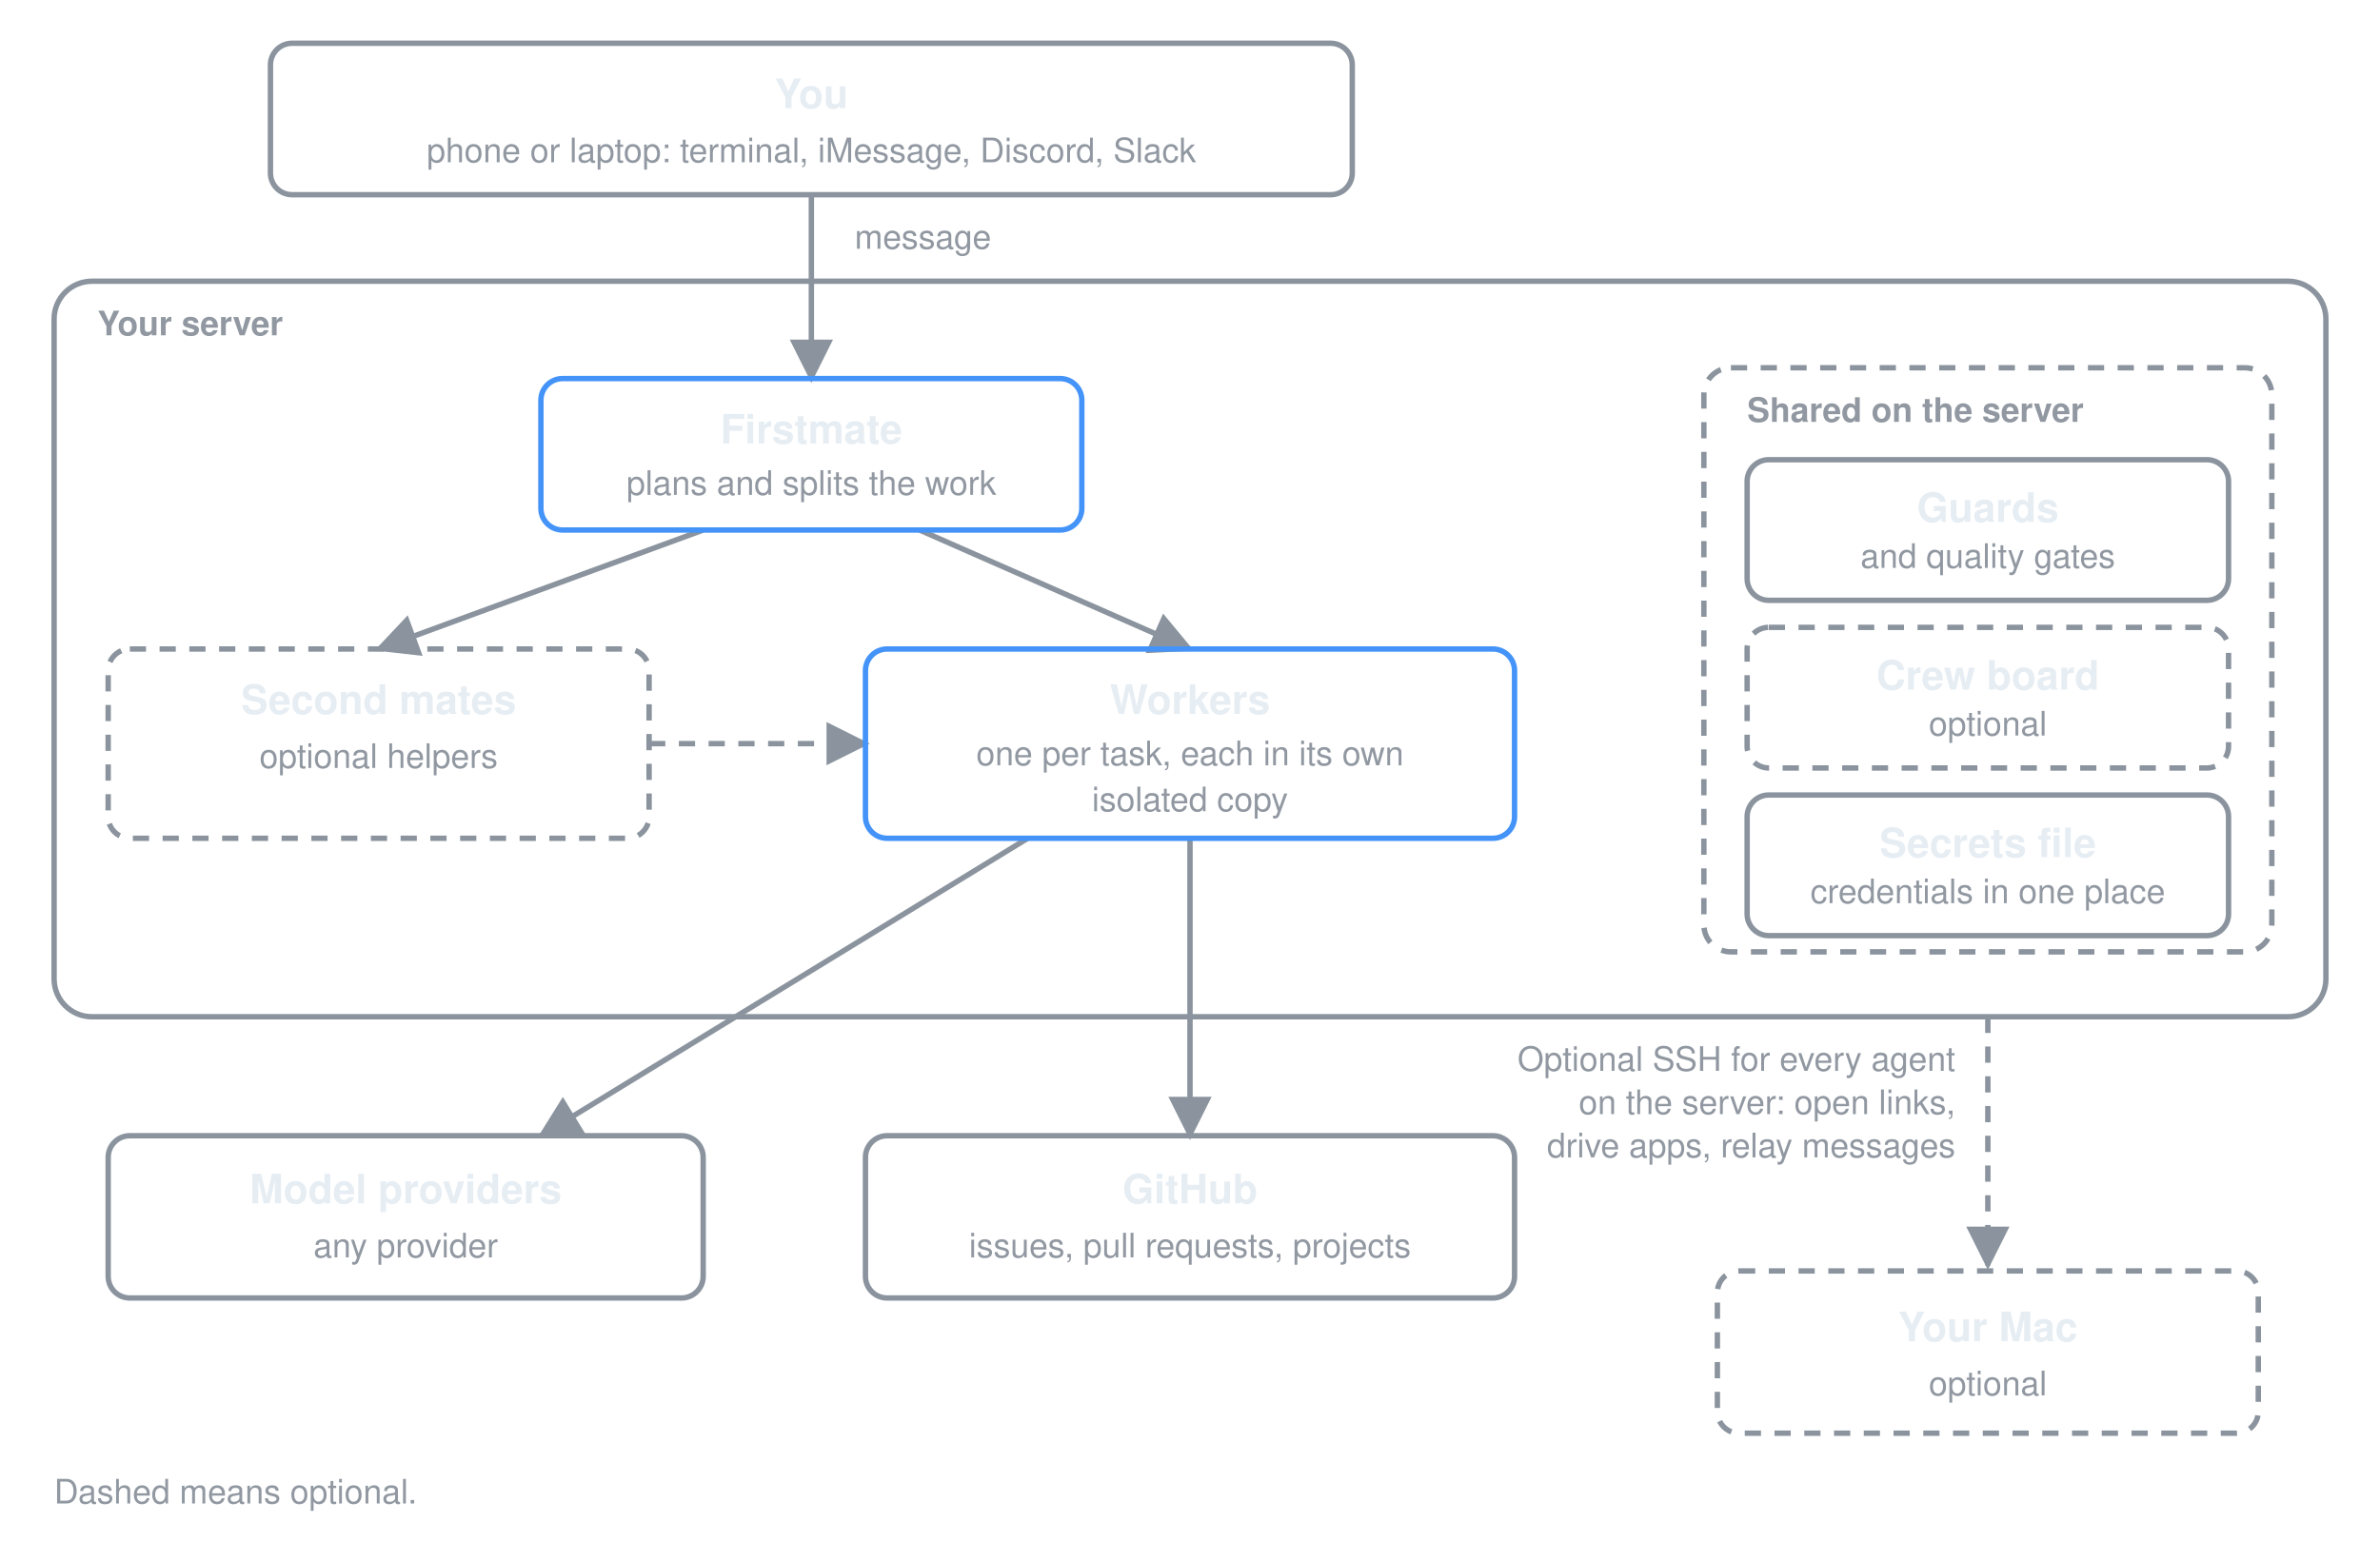
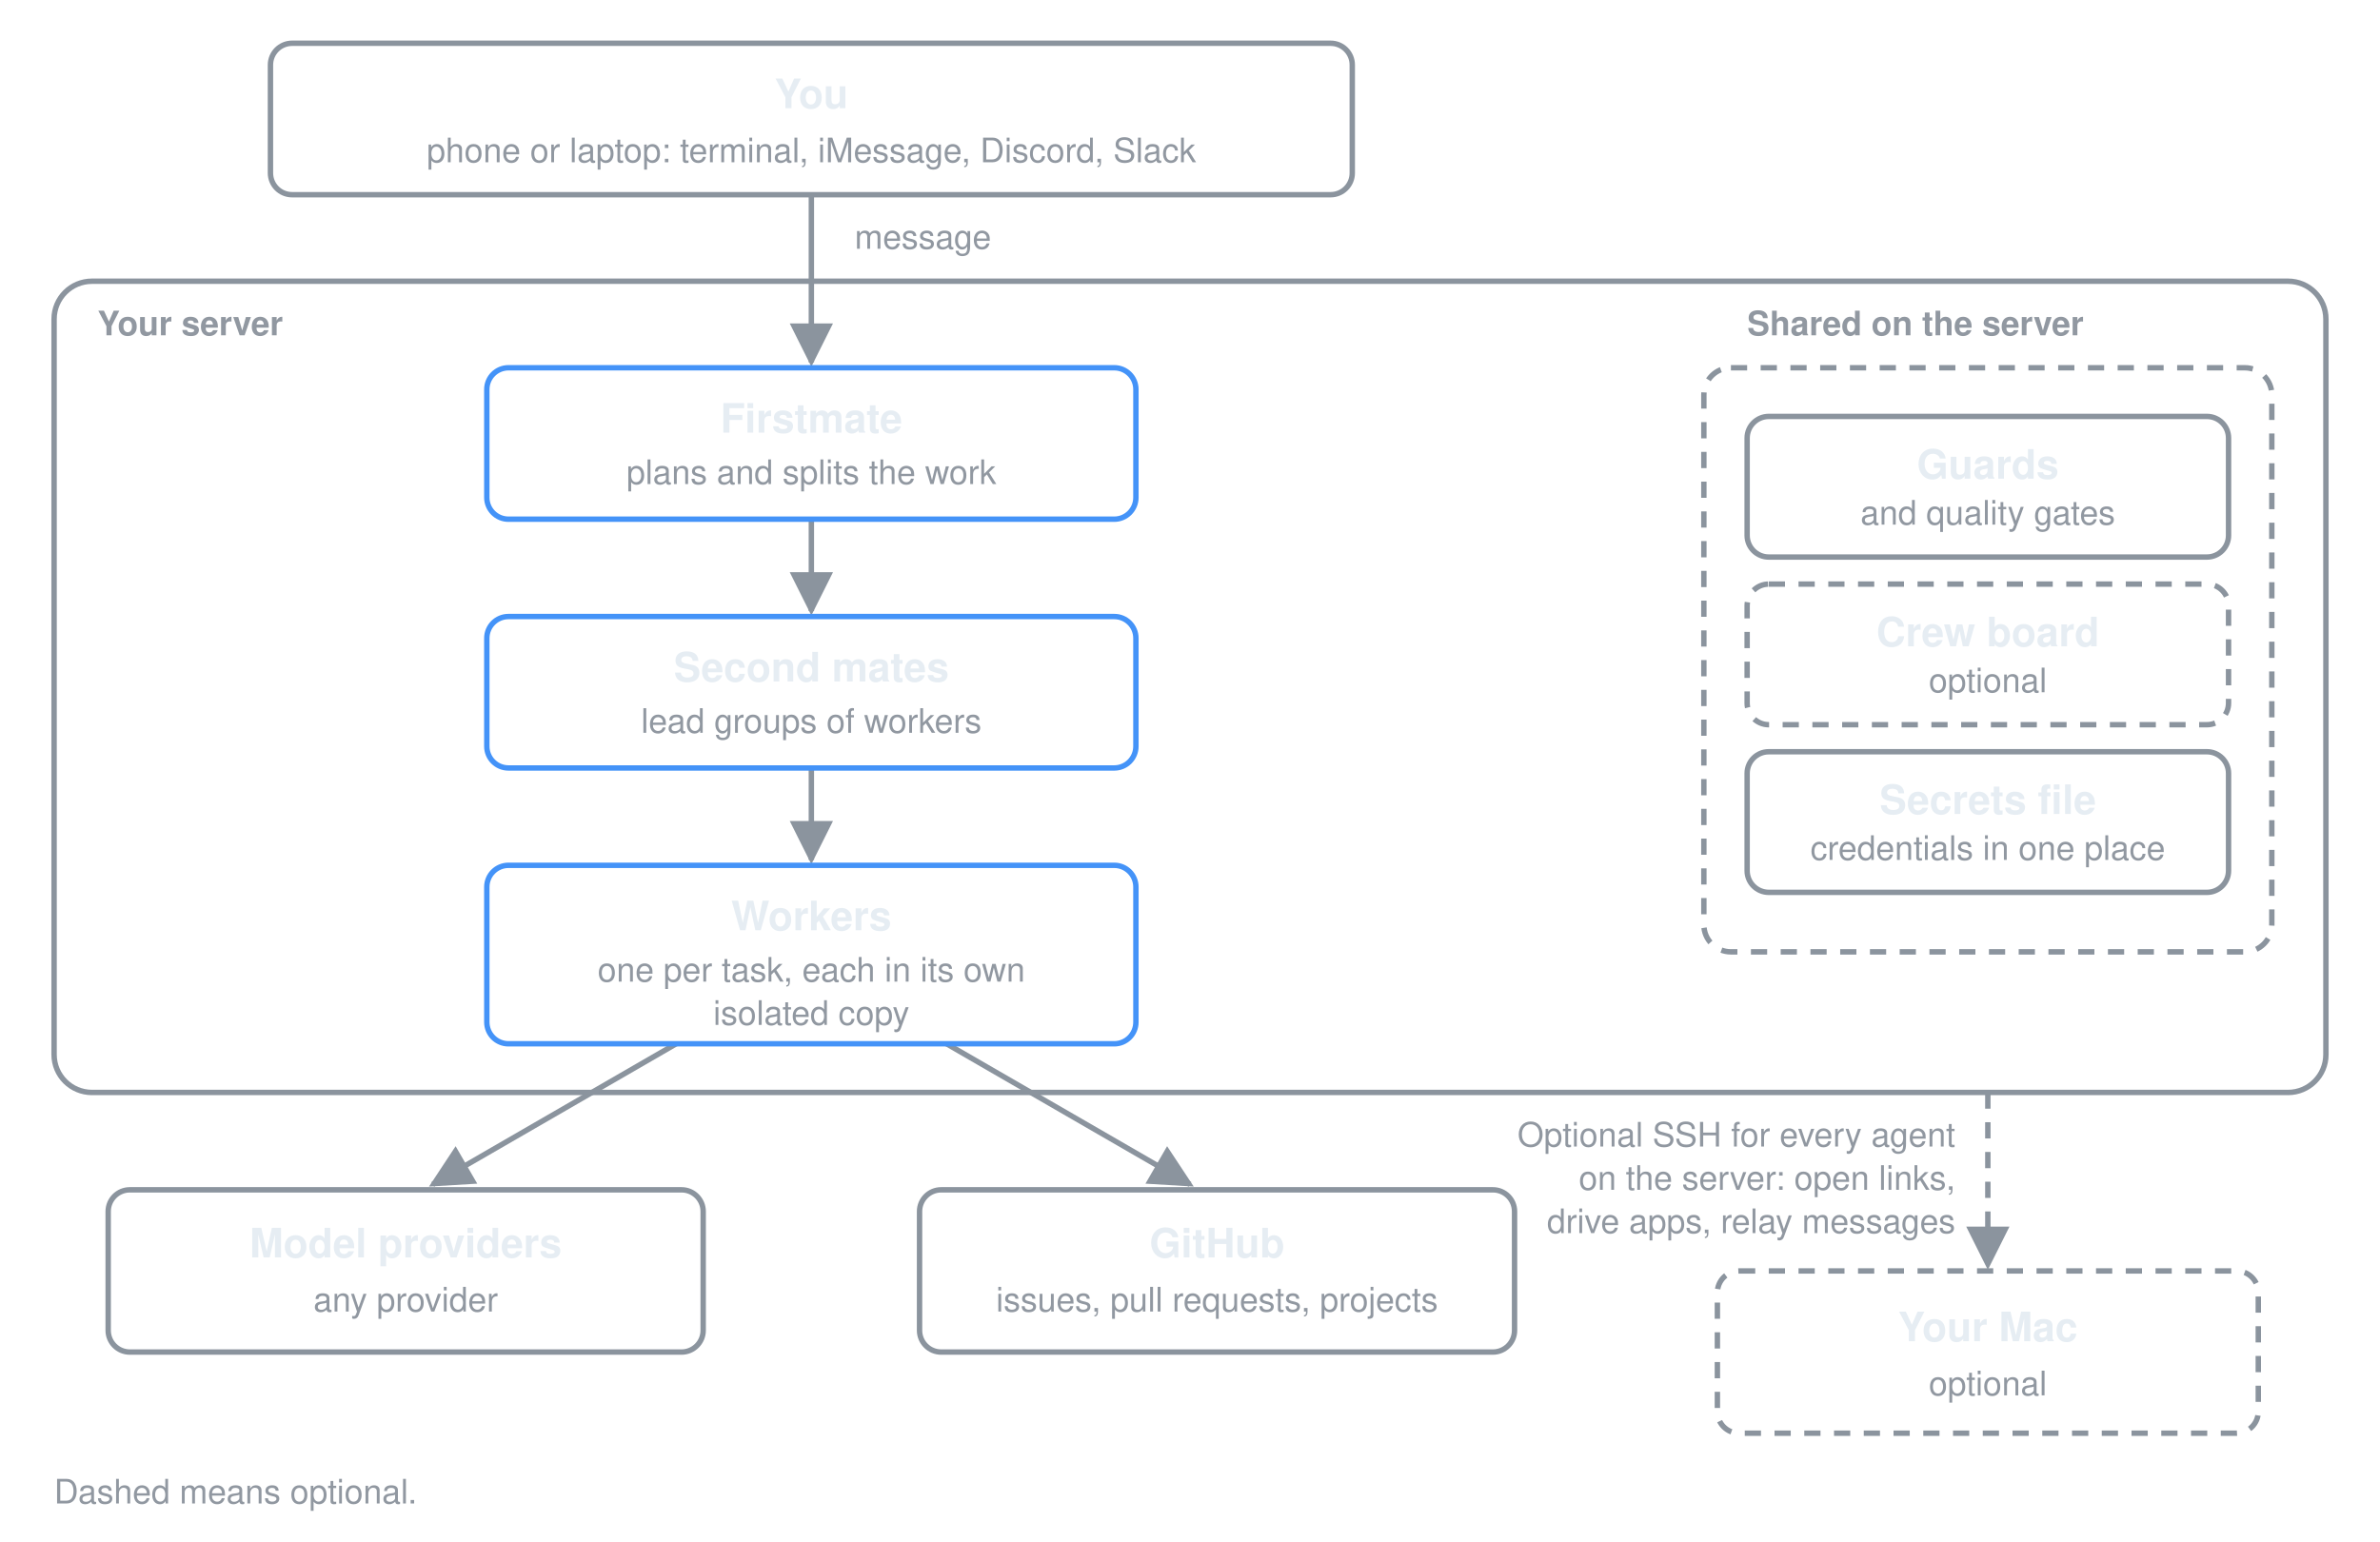
<svg xmlns="http://www.w3.org/2000/svg" viewBox="0 0 880 570" width="880" height="570" role="img" aria-labelledby="t d" font-family="-apple-system, 'Segoe UI', Helvetica, Arial, sans-serif">
  <defs>
    <marker id="a" viewBox="0 0 10 10" refX="9" refY="5" markerWidth="8" markerHeight="8" orient="auto">
      <path d="M0 0L10 5L0 10z" fill="#8b949e" />
    </marker>
  </defs>
  <g stroke="#8b949e" stroke-width="2" fill="none">
-     <rect x="20" y="104" width="840" height="272" rx="14" />
+     <rect x="20" y="104" width="840" height="300" rx="14" />
    <rect x="630" y="136" width="210" height="216" rx="10" stroke-dasharray="6 5" />
-     <path d="M300 72V140" marker-end="url(#a)" />
-     <path d="M260 196L140 240" marker-end="url(#a)" />
-     <path d="M340 196L440 240" marker-end="url(#a)" />
-     <path d="M240 275H320" marker-end="url(#a)" stroke-dasharray="6 5" />
-     <path d="M380 310L200 420" marker-end="url(#a)" />
-     <path d="M440 310V420" marker-end="url(#a)" />
-     <path d="M735 376V468" stroke-dasharray="6 5" marker-end="url(#a)" />
+     <path d="M300 72V134" marker-end="url(#a)" />
+     <path d="M300 192V226" marker-end="url(#a)" />
+     <path d="M300 284V318" marker-end="url(#a)" />
+     <path d="M250 386L160 438" marker-end="url(#a)" />
+     <path d="M350 386L440 438" marker-end="url(#a)" />
+     <path d="M735 404V468" stroke-dasharray="6 5" marker-end="url(#a)" />
    <rect x="100" y="16" width="400" height="56" rx="8" />
-     <rect x="200" y="140" width="200" height="56" rx="8" stroke="#4493f8" />
-     <rect x="40" y="240" width="200" height="70" rx="8" stroke-dasharray="6 5" />
-     <rect x="320" y="240" width="240" height="70" rx="8" stroke="#4493f8" />
-     <rect x="40" y="420" width="220" height="60" rx="8" />
-     <rect x="320" y="420" width="240" height="60" rx="8" />
-     <rect x="646" y="170" width="178" height="52" rx="8" />
-     <rect x="646" y="232" width="178" height="52" rx="8" stroke-dasharray="6 5" />
-     <rect x="646" y="294" width="178" height="52" rx="8" />
+     <rect x="180" y="136" width="240" height="56" rx="8" stroke="#4493f8" />
+     <rect x="180" y="228" width="240" height="56" rx="8" stroke="#4493f8" />
+     <rect x="180" y="320" width="240" height="66" rx="8" stroke="#4493f8" />
+     <rect x="40" y="440" width="220" height="60" rx="8" />
+     <rect x="340" y="440" width="220" height="60" rx="8" />
+     <rect x="646" y="154" width="178" height="52" rx="8" />
+     <rect x="646" y="216" width="178" height="52" rx="8" stroke-dasharray="6 5" />
+     <rect x="646" y="278" width="178" height="52" rx="8" />
    <rect x="635" y="470" width="200" height="60" rx="8" stroke-dasharray="6 5" />
  </g>
  <g fill="#e6edf3" font-size="15" font-weight="600" text-anchor="middle">
    <text x="300" y="40">You</text>
-     <text x="300" y="164">Firstmate</text>
-     <text x="140" y="264">Second mates</text>
-     <text x="440" y="264">Workers</text>
-     <text x="150" y="445">Model providers</text>
-     <text x="440" y="445">GitHub</text>
-     <text x="735" y="193">Guards</text>
-     <text x="735" y="255">Crew board</text>
-     <text x="735" y="317">Secrets file</text>
+     <text x="300" y="160">Firstmate</text>
+     <text x="300" y="252">Second mates</text>
+     <text x="300" y="344">Workers</text>
+     <text x="150" y="465">Model providers</text>
+     <text x="450" y="465">GitHub</text>
+     <text x="735" y="177">Guards</text>
+     <text x="735" y="239">Crew board</text>
+     <text x="735" y="301">Secrets file</text>
    <text x="735" y="496">Your Mac</text>
  </g>
  <g fill="#9198a1" font-size="12.5" text-anchor="middle">
    <text x="300" y="60">phone or laptop: terminal, iMessage, Discord, Slack</text>
-     <text x="300" y="183">plans and splits the work</text>
-     <text x="140" y="284">optional helpers</text>
-     <text x="440" y="283">one per task, each in its own</text>
-     <text x="440" y="300">isolated copy</text>
-     <text x="150" y="465">any provider</text>
-     <text x="440" y="465">issues, pull requests, projects</text>
-     <text x="735" y="210">and quality gates</text>
-     <text x="735" y="272">optional</text>
-     <text x="735" y="334">credentials in one place</text>
+     <text x="300" y="179">plans and splits the work</text>
+     <text x="300" y="271">lead groups of workers</text>
+     <text x="300" y="363">one per task, each in its own</text>
+     <text x="300" y="379">isolated copy</text>
+     <text x="150" y="485">any provider</text>
+     <text x="450" y="485">issues, pull requests, projects</text>
+     <text x="735" y="194">and quality gates</text>
+     <text x="735" y="256">optional</text>
+     <text x="735" y="318">credentials in one place</text>
    <text x="735" y="516">optional</text>
  </g>
  <g fill="#9198a1" font-size="12.5">
    <text x="36" y="124" font-weight="600">Your server</text>
-     <text x="646" y="156" font-weight="600">Shared on the server</text>
+     <text x="646" y="124" font-weight="600">Shared on the server</text>
    <text x="316" y="92" text-anchor="start">message</text>
  </g>
  <g fill="#9198a1" font-size="12.5" text-anchor="end">
-     <text x="723" y="396">Optional SSH for every agent</text>
-     <text x="723" y="412">on the server: open links,</text>
-     <text x="723" y="428">drive apps, relay messages</text>
+     <text x="723" y="424">Optional SSH for every agent</text>
+     <text x="723" y="440">on the server: open links,</text>
+     <text x="723" y="456">drive apps, relay messages</text>
  </g>
  <text x="20" y="556" fill="#9198a1" font-size="12.5">Dashed means optional.</text>
</svg>
